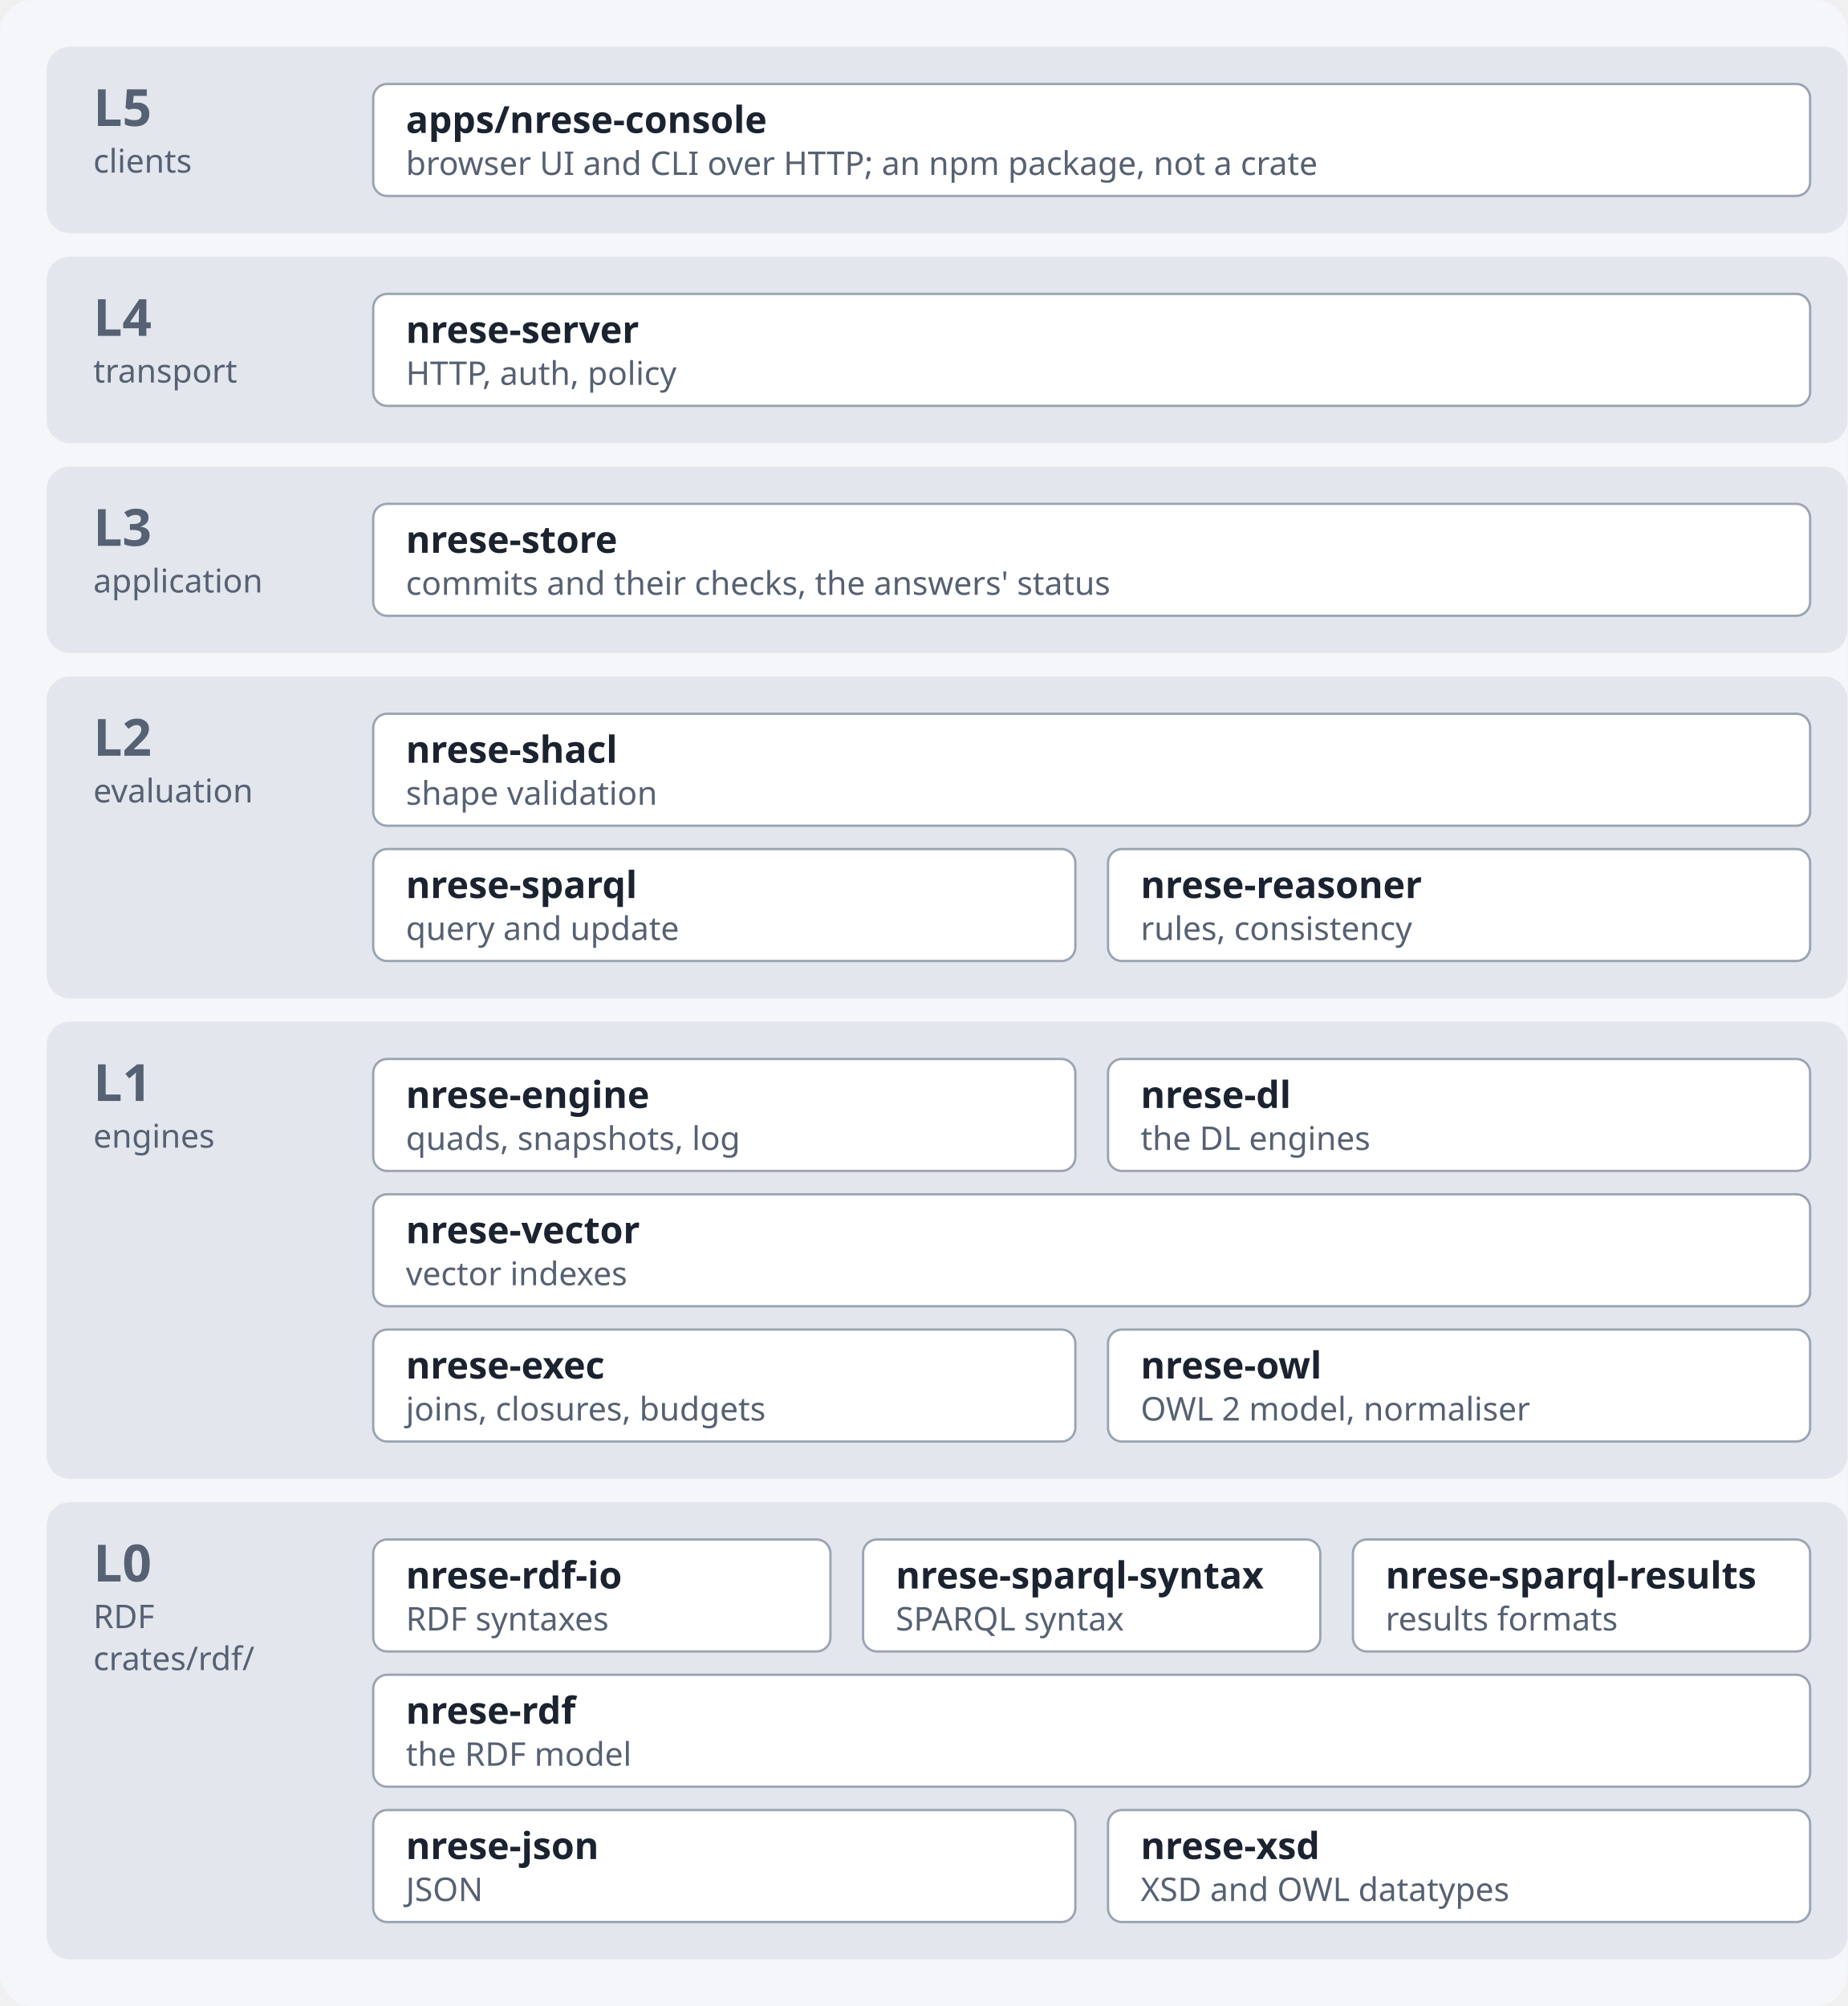
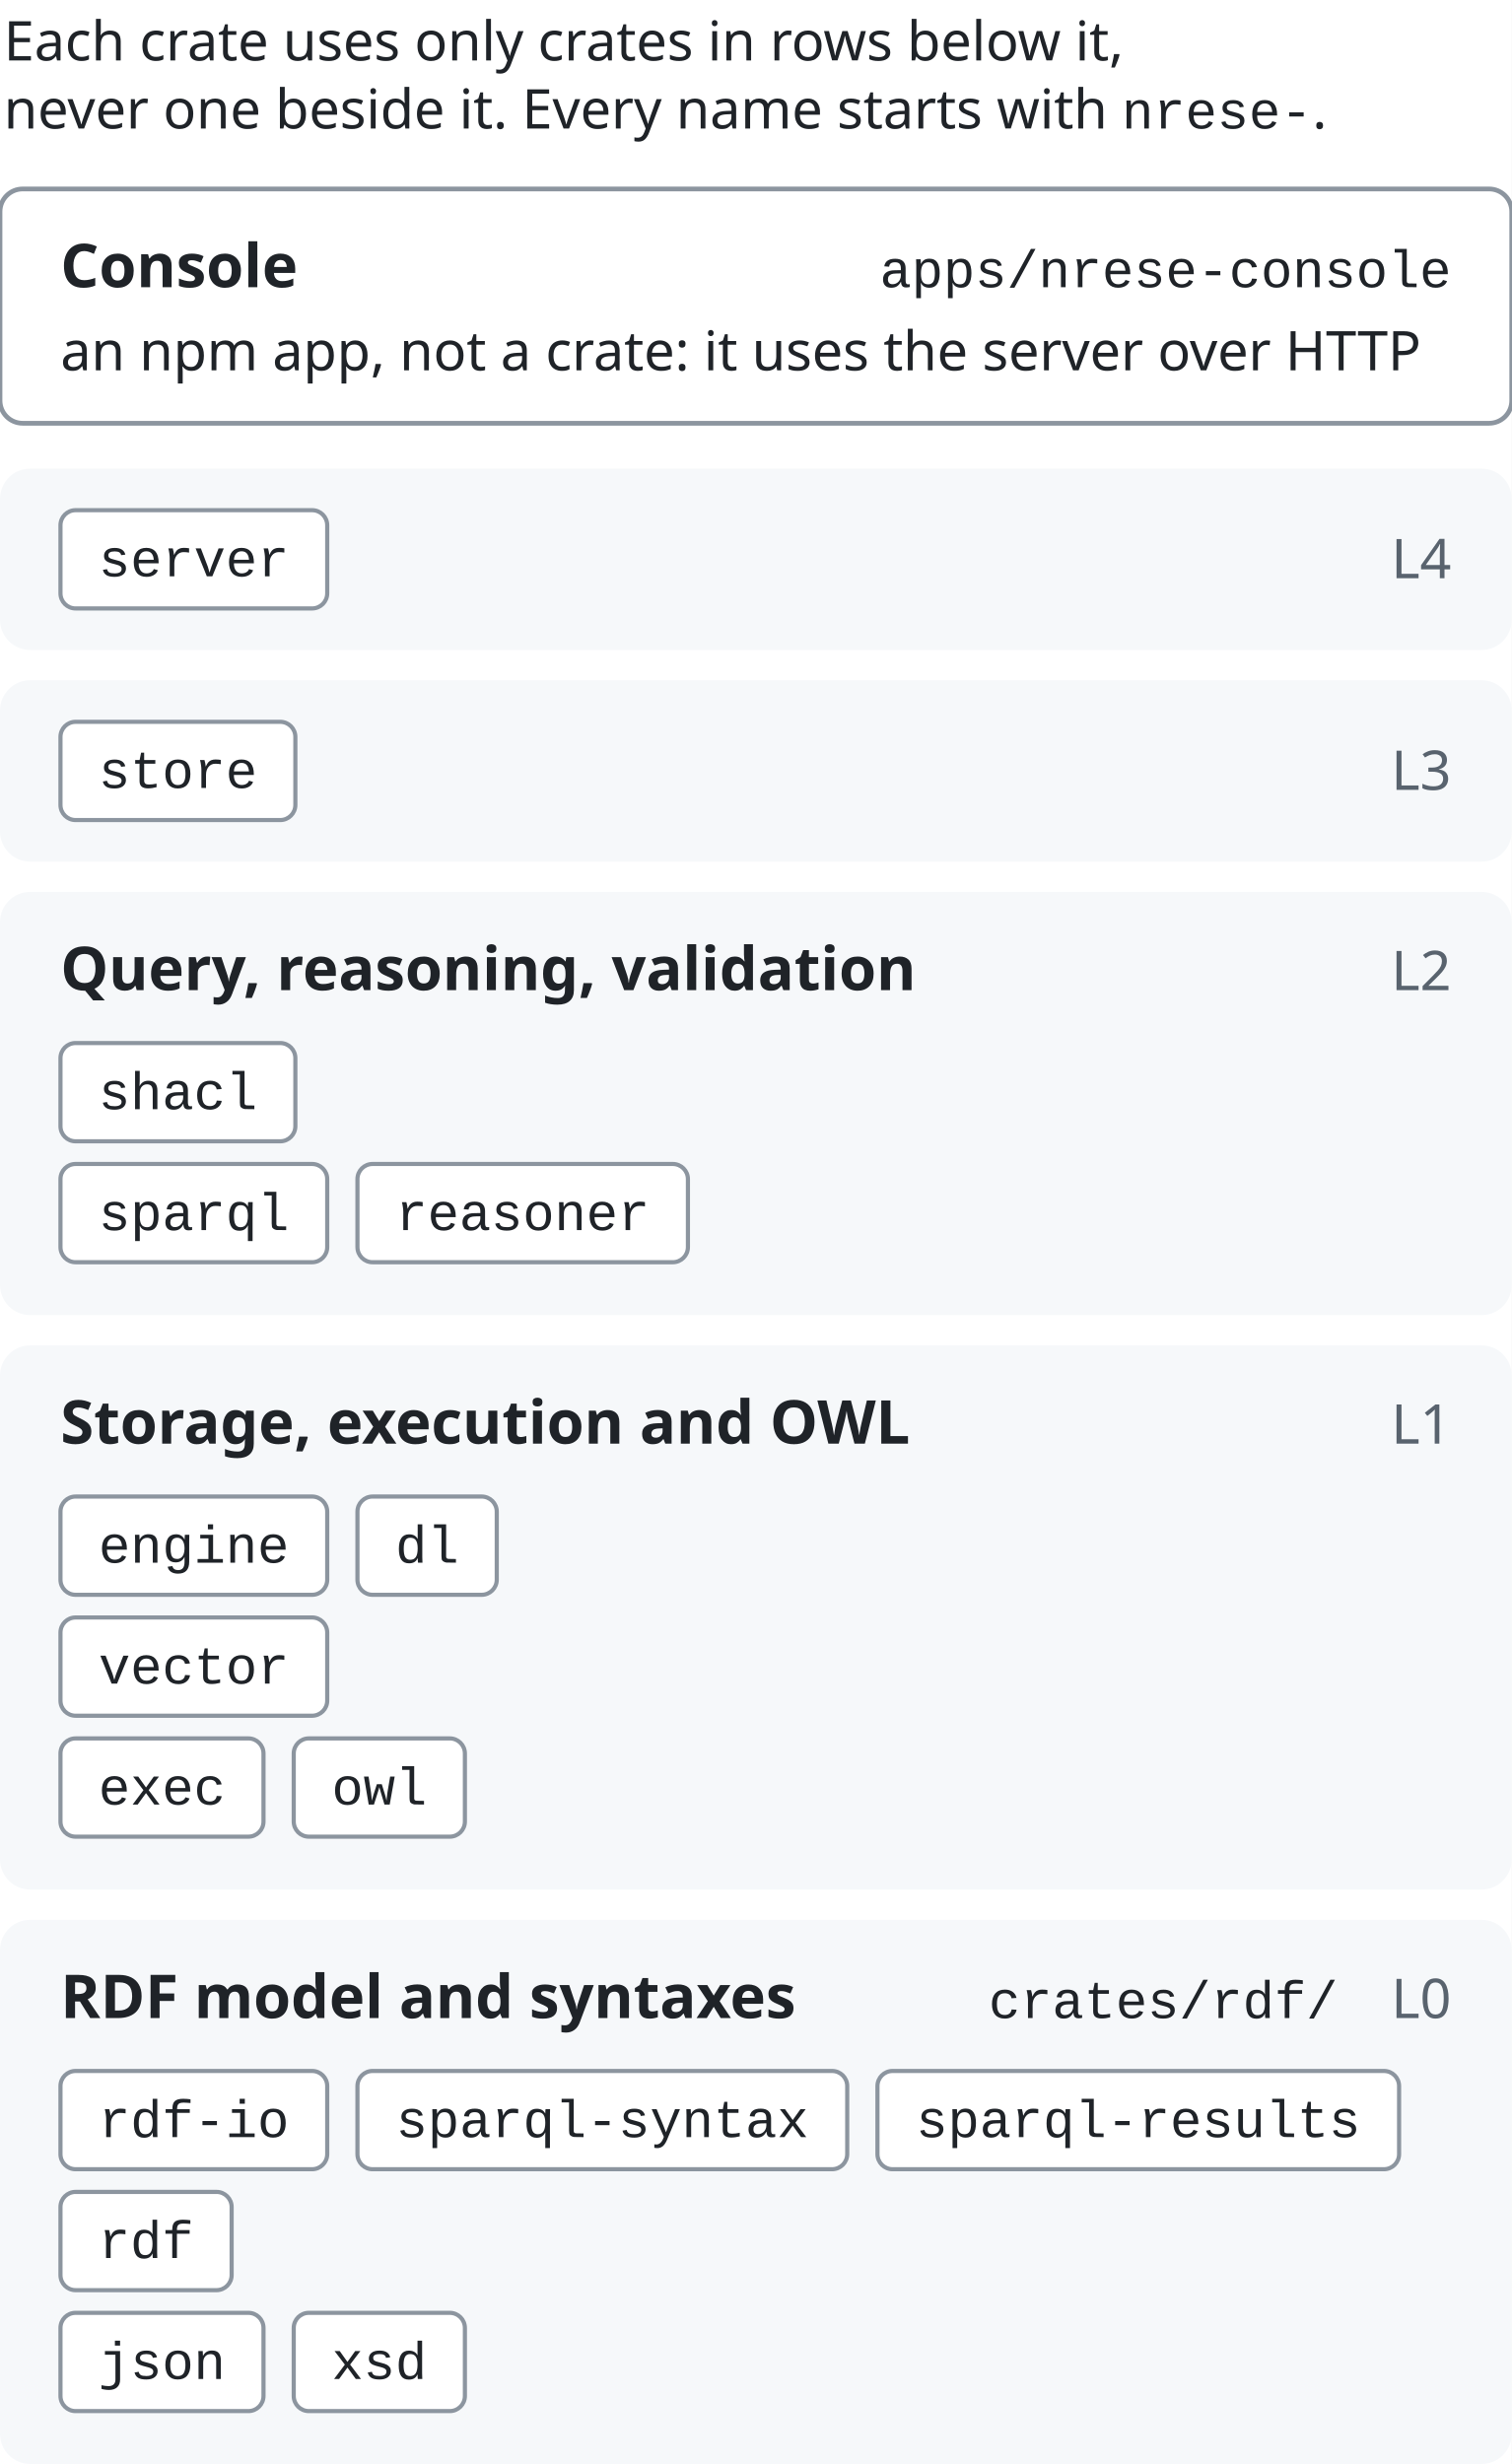
- <svg xmlns="http://www.w3.org/2000/svg" viewBox="0 0 792 860" width="792" height="860" role="img" aria-labelledby="title desc">
+ <svg xmlns="http://www.w3.org/2000/svg" viewBox="0 0 400 652" width="400" height="652" role="img" aria-labelledby="title desc">
  <style>
-   text { font-family: -apple-system, BlinkMacSystemFont, "Segoe UI", "Noto Sans", Helvetica, Arial, sans-serif; fill: #1B2330; }
-   .panel { fill: #F4F6F9; }
-   .t { font-size: 18px; font-weight: 600; }
-   .n { font-size: 16px; font-weight: 600; }
-   .d { font-size: 14px; fill: #566173; }
-   .lbl { font-size: 14px; fill: #566173; }
-   .r { font-size: 14px; }
-   .lvl { font-size: 22px; font-weight: 600; fill: #566173; }
-   .band { fill: #E3E7ED; }
-   .boundary { fill: none; stroke: #9AA4B2; stroke-width: 1.2; stroke-dasharray: 6 5; }
-   .box { fill: #FFFFFF; stroke: #9AA4B2; stroke-width: 1.2; }
-   .chip { fill: #FFFFFF; stroke: #9AA4B2; stroke-width: 1; }
-   .client { fill: #1B2330; }
-   .client-t { fill: #FFFFFF; font-size: 16px; font-weight: 600; }
-   .commit { fill: #EEE8F8; stroke: #6440A8; stroke-width: 2; }
-   .commit-chip { fill: #FFFFFF; stroke: #6440A8; stroke-width: 1; }
-   .query { fill: #E3F2F0; stroke: #0B766F; stroke-width: 2; }
-   .query-chip { fill: #FFFFFF; stroke: #0B766F; stroke-width: 1; }
-   .asserted { fill: #E3E7ED; stroke: #9AA4B2; stroke-width: 1; }
-   .inferred { fill: #EEE8F8; stroke: #6440A8; stroke-width: 1; }
-   .w-tell { fill: #6440A8; font-weight: 600; font-size: 15px; }
-   .w-ask { fill: #0B766F; font-weight: 600; font-size: 15px; }
-   .w-refuse { fill: #B42330; font-weight: 600; font-size: 15px; }
-   .a { fill: none; stroke-width: 1.6; }
-   .a-ink { stroke: #566173; }
-   .a-tell { stroke: #6440A8; }
-   .a-ask { stroke: #0B766F; }
-   .a-refuse { stroke: #B42330; stroke-dasharray: 5 4; }
-   .m-ink { fill: #566173; }
-   .m-tell { fill: #6440A8; }
-   .m-ask { fill: #0B766F; }
-   .m-refuse { fill: #B42330; }
+   text { font-family: -apple-system, BlinkMacSystemFont, "Segoe UI", "Noto Sans", Helvetica, Arial, sans-serif; fill: #1F2328; }
+   .paper { fill: #FFFFFF; }
+   .name { font-size: 16px; font-weight: 600; }
+   .text { font-size: 14.5px; }
+   .muted { font-size: 14.5px; fill: #59636E; }
+   .edge { font-size: 14px; font-style: italic; fill: #59636E; }
+   .code { font-family: ui-monospace, SFMono-Regular, "SF Mono", Menlo, Consolas, "Liberation Mono", monospace; font-size: 14px; }
+   .box { fill: #FFFFFF; stroke: #8C959F; stroke-width: 1.25; }
+   .band { fill: #F6F8FA; }
+   .chip { fill: #FFFFFF; stroke: #8C959F; stroke-width: 1.1; }
+   .chip-on { fill: #1F2328; }
+   .chip-on-text { font-family: ui-monospace, SFMono-Regular, "SF Mono", Menlo, Consolas, "Liberation Mono", monospace; font-size: 14px; fill: #FFFFFF; }
+   .asserted { fill: #FFFFFF; stroke: #8C959F; stroke-width: 1.1; }
+   .inferred { fill: #FFF3D6; stroke: #D4A72C; stroke-width: 1.1; }
+   .inferred-text { font-size: 16px; font-weight: 600; fill: #8A5300; }
+   .track { fill: #E6EAEF; }
+   .frame { fill: none; stroke: #8C959F; stroke-width: 1.25; }
+   .divider { fill: none; stroke: #8C959F; stroke-width: 1.25; }
+   .mark { fill: none; stroke: #1F2328; stroke-width: 2; }
+   .seg-on { fill: #FFFFFF; stroke: #8C959F; stroke-width: 1; }
+   .seg-on-text { font-family: ui-monospace, SFMono-Regular, "SF Mono", Menlo, Consolas, "Liberation Mono", monospace; font-size: 14px; font-weight: 600; }
+   .refused { fill: #B42318; }
+   .refused-text { fill: #B42318; font-weight: 600; }
+   .inferred-word { fill: #8A5300; font-weight: 600; }
+   .flow { fill: none; stroke: #59636E; stroke-width: 1.4; }
+   .flow-refused { fill: none; stroke: #B42318; stroke-width: 1.4; }
</style>
  <defs>
-     <marker id="h-ink" viewBox="0 0 10 10" refX="9" refY="5" markerWidth="7" markerHeight="7" orient="auto-start-reverse">
-       <path class="m-ink" d="M0 0 L10 5 L0 10 z" />
+     <marker id="head" viewBox="0 0 10 10" refX="9" refY="5" markerWidth="8" markerHeight="8" orient="auto-start-reverse">
+       <path class="flow" d="M1 1 L9 5 L1 9" />
    </marker>
-     <marker id="h-tell" viewBox="0 0 10 10" refX="9" refY="5" markerWidth="7" markerHeight="7" orient="auto-start-reverse">
-       <path class="m-tell" d="M0 0 L10 5 L0 10 z" />
-     </marker>
-     <marker id="h-ask" viewBox="0 0 10 10" refX="9" refY="5" markerWidth="7" markerHeight="7" orient="auto-start-reverse">
-       <path class="m-ask" d="M0 0 L10 5 L0 10 z" />
-     </marker>
-     <marker id="h-refuse" viewBox="0 0 10 10" refX="9" refY="5" markerWidth="7" markerHeight="7" orient="auto-start-reverse">
-       <path class="m-refuse" d="M0 0 L10 5 L0 10 z" />
+     <marker id="head-refused" viewBox="0 0 10 10" refX="9" refY="5" markerWidth="8" markerHeight="8" orient="auto-start-reverse">
+       <path class="flow-refused" d="M1 1 L9 5 L1 9" />
    </marker>
  </defs>
-   <rect class="panel" x="0" y="0" width="792" height="860" rx="14" />
-   <rect class="band" x="20" y="20" width="772" height="80" rx="10" />
-   <text x="40" y="54" class="lvl">L5</text>
-   <text x="40" y="74" class="d">clients</text>
-   <rect class="chip" x="160" y="36" width="616" height="48" rx="6" />
-   <text x="174.0" y="57" class="n">apps/nrese-console</text>
-   <text x="174.0" y="75" class="d">browser UI and CLI over HTTP; an npm package, not a crate</text>
-   <rect class="band" x="20" y="110" width="772" height="80" rx="10" />
-   <text x="40" y="144" class="lvl">L4</text>
-   <text x="40" y="164" class="d">transport</text>
-   <rect class="chip" x="160" y="126" width="616" height="48" rx="6" />
-   <text x="174.0" y="147" class="n">nrese-server</text>
-   <text x="174.0" y="165" class="d">HTTP, auth, policy</text>
-   <rect class="band" x="20" y="200" width="772" height="80" rx="10" />
-   <text x="40" y="234" class="lvl">L3</text>
-   <text x="40" y="254" class="d">application</text>
-   <rect class="chip" x="160" y="216" width="616" height="48" rx="6" />
-   <text x="174.0" y="237" class="n">nrese-store</text>
-   <text x="174.0" y="255" class="d">commits and their checks, the answers' status</text>
-   <rect class="band" x="20" y="290" width="772" height="138" rx="10" />
-   <text x="40" y="324" class="lvl">L2</text>
-   <text x="40" y="344" class="d">evaluation</text>
-   <rect class="chip" x="160" y="306" width="616" height="48" rx="6" />
-   <text x="174.0" y="327" class="n">nrese-shacl</text>
-   <text x="174.0" y="345" class="d">shape validation</text>
-   <rect class="chip" x="160" y="364" width="301" height="48" rx="6" />
-   <text x="174.0" y="385" class="n">nrese-sparql</text>
-   <text x="174.0" y="403" class="d">query and update</text>
-   <rect class="chip" x="475" y="364" width="301" height="48" rx="6" />
-   <text x="489.0" y="385" class="n">nrese-reasoner</text>
-   <text x="489.0" y="403" class="d">rules, consistency</text>
-   <rect class="band" x="20" y="438" width="772" height="196" rx="10" />
-   <text x="40" y="472" class="lvl">L1</text>
-   <text x="40" y="492" class="d">engines</text>
-   <rect class="chip" x="160" y="454" width="301" height="48" rx="6" />
-   <text x="174.0" y="475" class="n">nrese-engine</text>
-   <text x="174.0" y="493" class="d">quads, snapshots, log</text>
-   <rect class="chip" x="475" y="454" width="301" height="48" rx="6" />
-   <text x="489.0" y="475" class="n">nrese-dl</text>
-   <text x="489.0" y="493" class="d">the DL engines</text>
-   <rect class="chip" x="160" y="512" width="616" height="48" rx="6" />
-   <text x="174.0" y="533" class="n">nrese-vector</text>
-   <text x="174.0" y="551" class="d">vector indexes</text>
-   <rect class="chip" x="160" y="570" width="301" height="48" rx="6" />
-   <text x="174.0" y="591" class="n">nrese-exec</text>
-   <text x="174.0" y="609" class="d">joins, closures, budgets</text>
-   <rect class="chip" x="475" y="570" width="301" height="48" rx="6" />
-   <text x="489.0" y="591" class="n">nrese-owl</text>
-   <text x="489.0" y="609" class="d">OWL 2 model, normaliser</text>
-   <rect class="band" x="20" y="644" width="772" height="196" rx="10" />
-   <text x="40" y="678" class="lvl">L0</text>
-   <text x="40" y="698" class="d">RDF</text>
-   <text x="40" y="716" class="d">crates/rdf/</text>
-   <rect class="chip" x="160" y="660" width="196" height="48" rx="6" />
-   <text x="174.0" y="681" class="n">nrese-rdf-io</text>
-   <text x="174.0" y="699" class="d">RDF syntaxes</text>
-   <rect class="chip" x="370" y="660" width="196" height="48" rx="6" />
-   <text x="384.0" y="681" class="n">nrese-sparql-syntax</text>
-   <text x="384.0" y="699" class="d">SPARQL syntax</text>
-   <rect class="chip" x="580" y="660" width="196" height="48" rx="6" />
-   <text x="594.0" y="681" class="n">nrese-sparql-results</text>
-   <text x="594.0" y="699" class="d">results formats</text>
-   <rect class="chip" x="160" y="718" width="616" height="48" rx="6" />
-   <text x="174.0" y="739" class="n">nrese-rdf</text>
-   <text x="174.0" y="757" class="d">the RDF model</text>
-   <rect class="chip" x="160" y="776" width="301" height="48" rx="6" />
-   <text x="174.0" y="797" class="n">nrese-json</text>
-   <text x="174.0" y="815" class="d">JSON</text>
-   <rect class="chip" x="475" y="776" width="301" height="48" rx="6" />
-   <text x="489.0" y="797" class="n">nrese-xsd</text>
-   <text x="489.0" y="815" class="d">XSD and OWL datatypes</text>
+   <rect class="paper" x="0" y="0" width="400" height="652" rx="0" />
+   <text x="1" y="16" class="text">Each crate uses only crates in rows below it,</text>
+   <text x="1" y="34" class="text">never one beside it. Every name starts with <tspan class="code">nrese-</tspan>.</text>
+   <rect class="box" x="0" y="50" width="400" height="62" rx="6" />
+   <text x="16" y="76" class="name">Console</text>
+   <text x="384" y="76" class="code" text-anchor="end">apps/nrese-console</text>
+   <text x="16" y="98" class="text">an npm app, not a crate: it uses the server over HTTP</text>
+   <rect class="band" x="0" y="124" width="400" height="48" rx="8" />
+   <text x="384" y="153" class="muted" text-anchor="end">L4</text>
+   <rect class="chip" x="16" y="135" width="70.58" height="26" rx="4" />
+   <text x="51.29" y="152.5" class="code" text-anchor="middle">server</text>
+   <rect class="band" x="0" y="180" width="400" height="48" rx="8" />
+   <text x="384" y="209" class="muted" text-anchor="end">L3</text>
+   <rect class="chip" x="16" y="191" width="62.15" height="26" rx="4" />
+   <text x="47.075" y="208.5" class="code" text-anchor="middle">store</text>
+   <rect class="band" x="0" y="236" width="400" height="112" rx="8" />
+   <text x="16" y="262" class="name">Query, reasoning, validation</text>
+   <text x="384" y="262" class="muted" text-anchor="end">L2</text>
+   <rect class="chip" x="16" y="276" width="62.15" height="26" rx="4" />
+   <text x="47.075" y="293.5" class="code" text-anchor="middle">shacl</text>
+   <rect class="chip" x="16" y="308" width="70.58" height="26" rx="4" />
+   <text x="51.29" y="325.5" class="code" text-anchor="middle">sparql</text>
+   <rect class="chip" x="94.58" y="308" width="87.44" height="26" rx="4" />
+   <text x="138.3" y="325.5" class="code" text-anchor="middle">reasoner</text>
+   <rect class="band" x="0" y="356" width="400" height="144" rx="8" />
+   <text x="16" y="382" class="name">Storage, execution and OWL</text>
+   <text x="384" y="382" class="muted" text-anchor="end">L1</text>
+   <rect class="chip" x="16" y="396" width="70.58" height="26" rx="4" />
+   <text x="51.29" y="413.5" class="code" text-anchor="middle">engine</text>
+   <rect class="chip" x="94.58" y="396" width="36.86" height="26" rx="4" />
+   <text x="113.01" y="413.5" class="code" text-anchor="middle">dl</text>
+   <rect class="chip" x="16" y="428" width="70.58" height="26" rx="4" />
+   <text x="51.29" y="445.5" class="code" text-anchor="middle">vector</text>
+   <rect class="chip" x="16" y="460" width="53.72" height="26" rx="4" />
+   <text x="42.86" y="477.5" class="code" text-anchor="middle">exec</text>
+   <rect class="chip" x="77.72" y="460" width="45.29" height="26" rx="4" />
+   <text x="100.365" y="477.5" class="code" text-anchor="middle">owl</text>
+   <rect class="band" x="0" y="508" width="400" height="144" rx="8" />
+   <text x="16" y="534" class="name">RDF model and syntaxes</text>
+   <text x="354" y="534" class="code" text-anchor="end">crates/rdf/</text>
+   <text x="384" y="534" class="muted" text-anchor="end">L0</text>
+   <rect class="chip" x="16" y="548" width="70.58" height="26" rx="4" />
+   <text x="51.29" y="565.5" class="code" text-anchor="middle">rdf-io</text>
+   <rect class="chip" x="94.58" y="548" width="129.59" height="26" rx="4" />
+   <text x="159.375" y="565.5" class="code" text-anchor="middle">sparql-syntax</text>
+   <rect class="chip" x="232.17" y="548" width="138.02" height="26" rx="4" />
+   <text x="301.18" y="565.5" class="code" text-anchor="middle">sparql-results</text>
+   <rect class="chip" x="16" y="580" width="45.29" height="26" rx="4" />
+   <text x="38.645" y="597.5" class="code" text-anchor="middle">rdf</text>
+   <rect class="chip" x="16" y="612" width="53.72" height="26" rx="4" />
+   <text x="42.86" y="629.5" class="code" text-anchor="middle">json</text>
+   <rect class="chip" x="77.72" y="612" width="45.29" height="26" rx="4" />
+   <text x="100.365" y="629.5" class="code" text-anchor="middle">xsd</text>
</svg>
